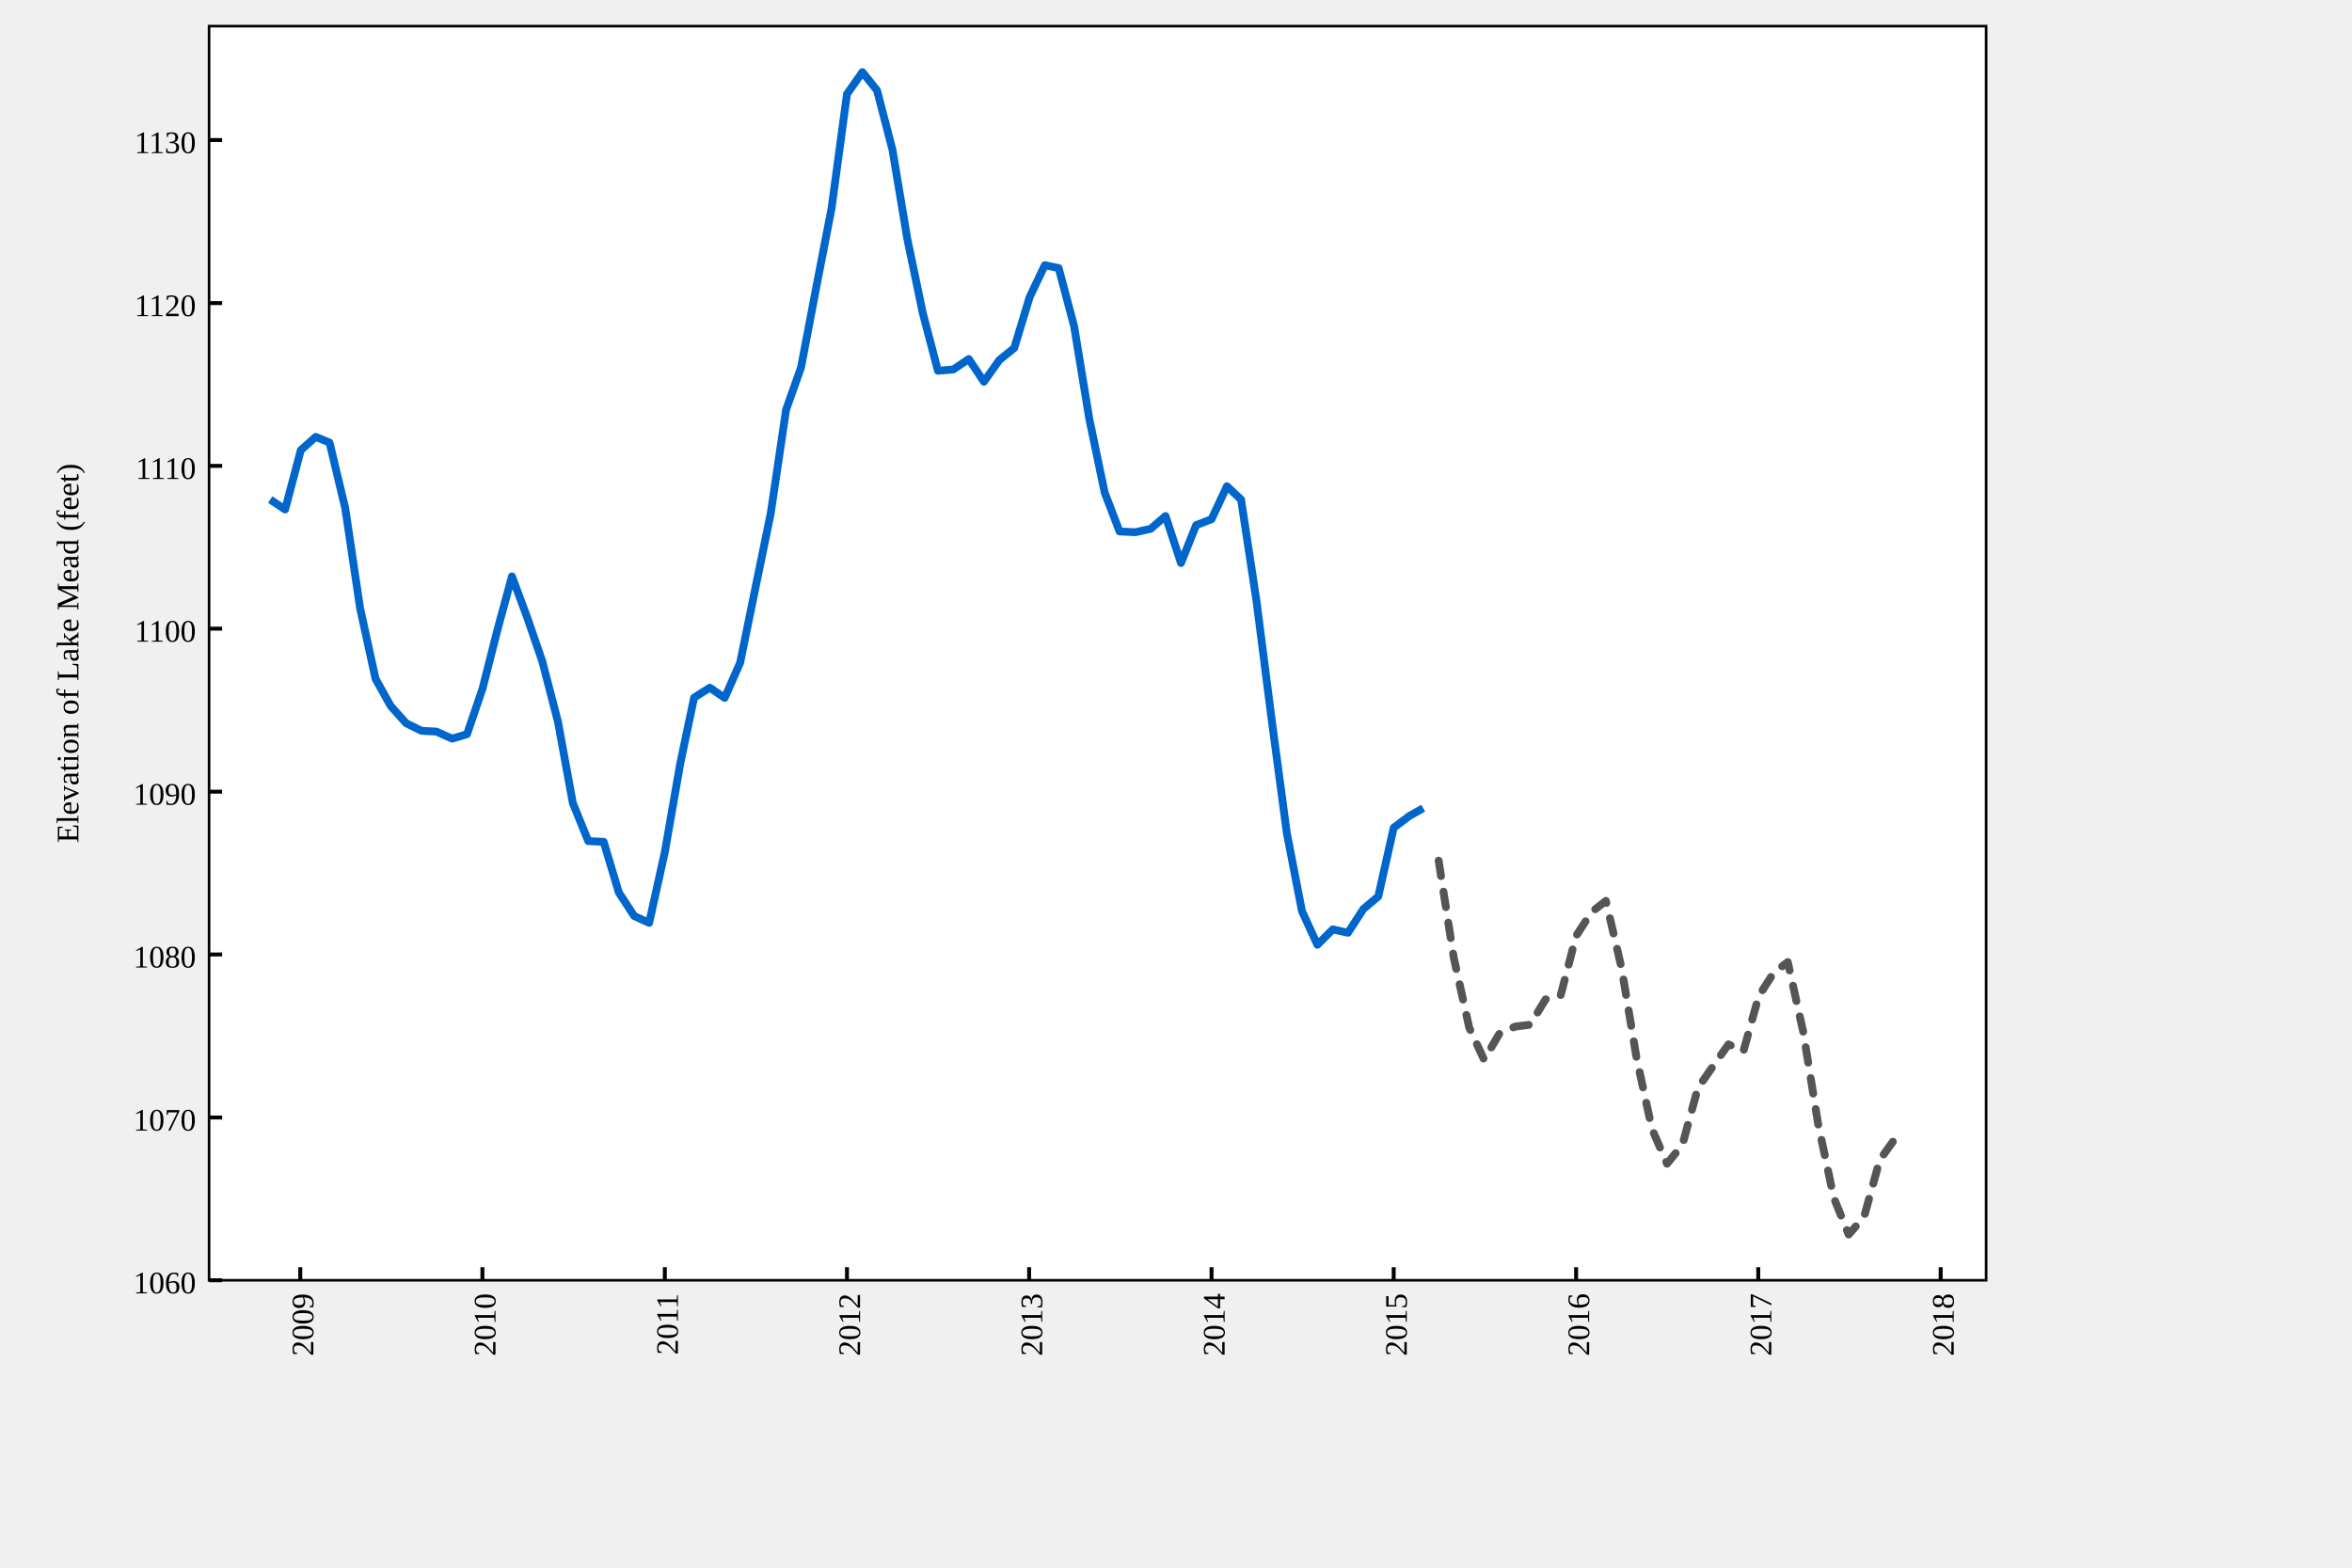
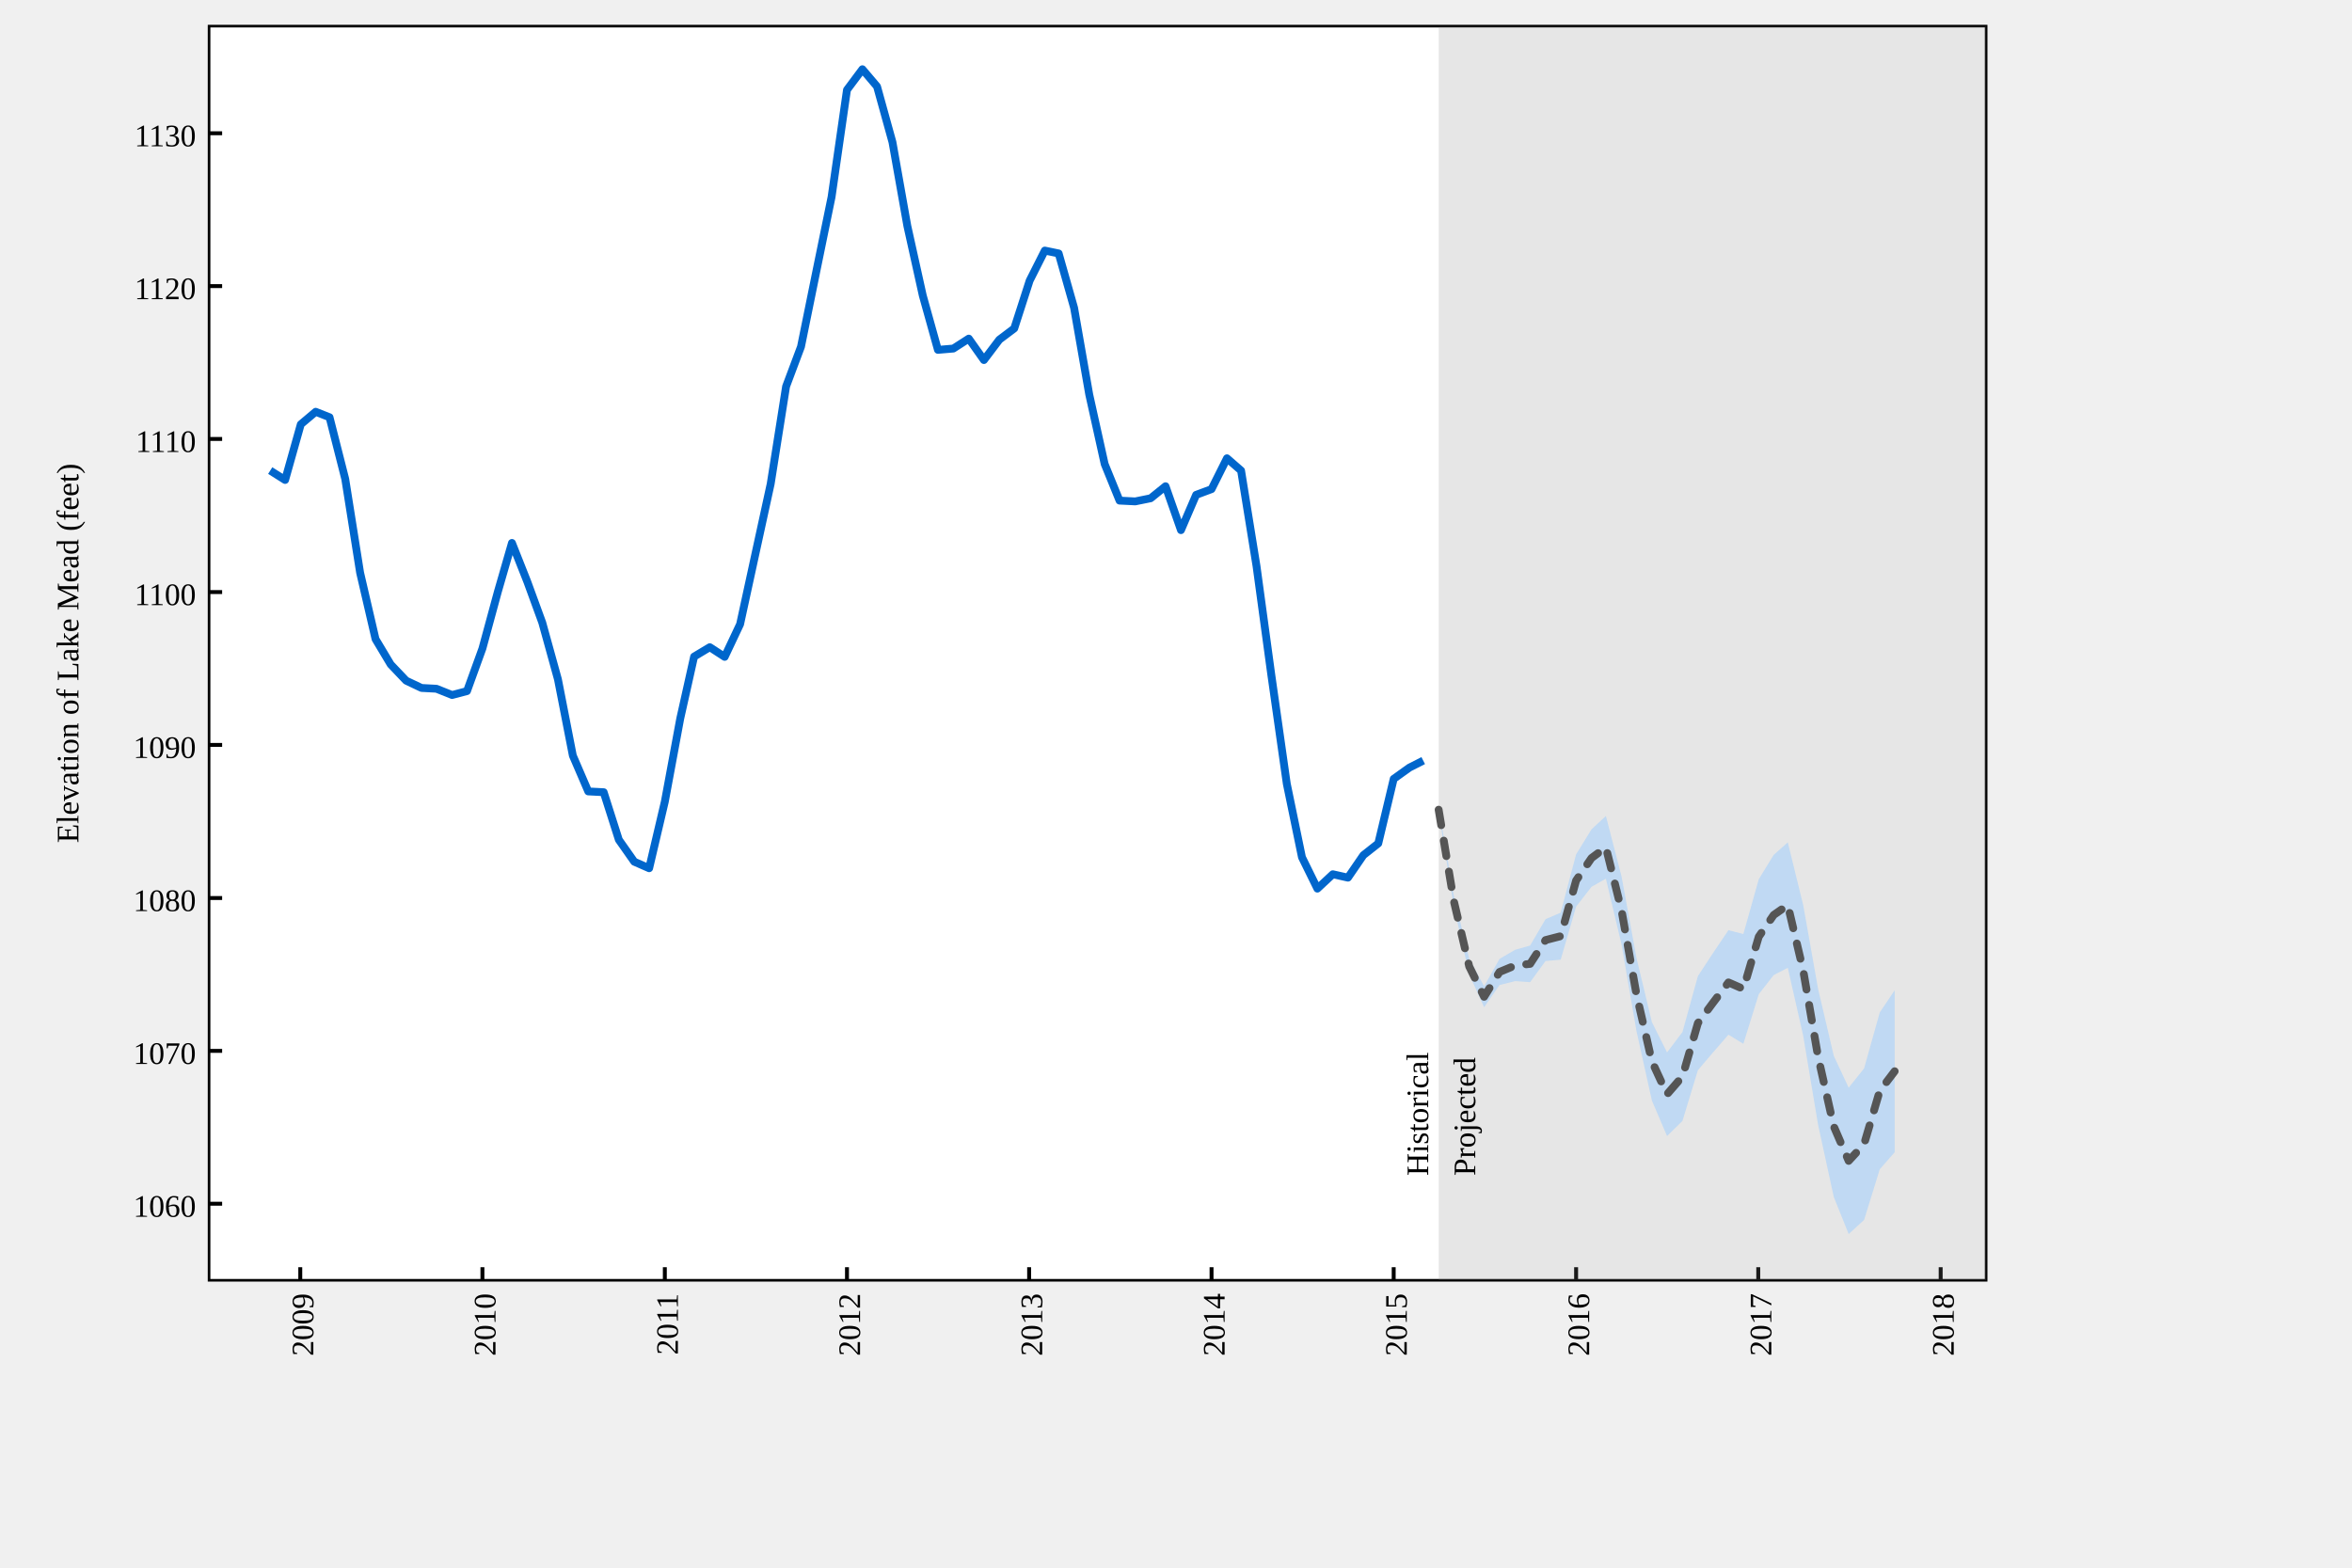
<svg xmlns="http://www.w3.org/2000/svg" version="1.1" preserveAspectRatio="xMinYMin meet" viewBox="0 0 900 600">
  <g>
    <rect id="axis.box" x="80.0" y="10.0" width="680.0" height="480.0" style="fill:#FFFFFF;stroke:black" />
    <text transform="translate(30.0,250.0)rotate(270)" text-anchor="middle">Elevation of Lake Mead (feet)</text>
    <line x1="114.9" y1="490.0" x2="114.9" y2="485.0" style="stroke:black;stroke-width:1.5" />
    <text transform="translate(119.9,495.0)rotate(270)" text-anchor="end">2009</text>
    <line x1="184.6" y1="490.0" x2="184.6" y2="485.0" style="stroke:black;stroke-width:1.5" />
    <text transform="translate(189.6,495.0)rotate(270)" text-anchor="end">2010</text>
    <line x1="254.4" y1="490.0" x2="254.4" y2="485.0" style="stroke:black;stroke-width:1.5" />
    <text transform="translate(259.4,495.0)rotate(270)" text-anchor="end">2011</text>
    <line x1="324.1" y1="490.0" x2="324.1" y2="485.0" style="stroke:black;stroke-width:1.5" />
    <text transform="translate(329.1,495.0)rotate(270)" text-anchor="end">2012</text>
    <line x1="393.8" y1="490.0" x2="393.8" y2="485.0" style="stroke:black;stroke-width:1.5" />
    <text transform="translate(398.8,495.0)rotate(270)" text-anchor="end">2013</text>
    <line x1="463.6" y1="490.0" x2="463.6" y2="485.0" style="stroke:black;stroke-width:1.5" />
    <text transform="translate(468.6,495.0)rotate(270)" text-anchor="end">2014</text>
    <line x1="533.3" y1="490.0" x2="533.3" y2="485.0" style="stroke:black;stroke-width:1.5" />
    <text transform="translate(538.3,495.0)rotate(270)" text-anchor="end">2015</text>
    <line x1="603.1" y1="490.0" x2="603.1" y2="485.0" style="stroke:black;stroke-width:1.5" />
    <text transform="translate(608.1,495.0)rotate(270)" text-anchor="end">2016</text>
    <line x1="672.8" y1="490.0" x2="672.8" y2="485.0" style="stroke:black;stroke-width:1.5" />
    <text transform="translate(677.8,495.0)rotate(270)" text-anchor="end">2017</text>
    <line x1="742.6" y1="490.0" x2="742.6" y2="485.0" style="stroke:black;stroke-width:1.5" />
    <text transform="translate(747.6,495.0)rotate(270)" text-anchor="end">2018</text>
-     <line x1="80.0" y1="490.0" x2="85.0" y2="490.0" style="stroke:black;stroke-width:1.5" />
-     <text transform="translate(75.0,495.0)rotate(0)" text-anchor="end">1060</text>
-     <line x1="80.0" y1="427.7" x2="85.0" y2="427.7" style="stroke:black;stroke-width:1.5" />
-     <text transform="translate(75.0,432.7)rotate(0)" text-anchor="end">1070</text>
-     <line x1="80.0" y1="365.3" x2="85.0" y2="365.3" style="stroke:black;stroke-width:1.5" />
-     <text transform="translate(75.0,370.3)rotate(0)" text-anchor="end">1080</text>
-     <line x1="80.0" y1="303.0" x2="85.0" y2="303.0" style="stroke:black;stroke-width:1.5" />
-     <text transform="translate(75.0,308.0)rotate(0)" text-anchor="end">1090</text>
-     <line x1="80.0" y1="240.6" x2="85.0" y2="240.6" style="stroke:black;stroke-width:1.5" />
-     <text transform="translate(75.0,245.6)rotate(0)" text-anchor="end">1100</text>
-     <line x1="80.0" y1="178.3" x2="85.0" y2="178.3" style="stroke:black;stroke-width:1.5" />
-     <text transform="translate(75.0,183.3)rotate(0)" text-anchor="end">1110</text>
-     <line x1="80.0" y1="116.0" x2="85.0" y2="116.0" style="stroke:black;stroke-width:1.5" />
-     <text transform="translate(75.0,121.0)rotate(0)" text-anchor="end">1120</text>
-     <line x1="80.0" y1="53.6" x2="85.0" y2="53.6" style="stroke:black;stroke-width:1.5" />
-     <text transform="translate(75.0,58.6)rotate(0)" text-anchor="end">1130</text>
+     <line x1="80.0" y1="460.7" x2="85.0" y2="460.7" style="stroke:black;stroke-width:1.5" />
+     <text transform="translate(75.0,465.7)rotate(0)" text-anchor="end">1060</text>
+     <line x1="80.0" y1="402.2" x2="85.0" y2="402.2" style="stroke:black;stroke-width:1.5" />
+     <text transform="translate(75.0,407.2)rotate(0)" text-anchor="end">1070</text>
+     <line x1="80.0" y1="343.7" x2="85.0" y2="343.7" style="stroke:black;stroke-width:1.5" />
+     <text transform="translate(75.0,348.7)rotate(0)" text-anchor="end">1080</text>
+     <line x1="80.0" y1="285.1" x2="85.0" y2="285.1" style="stroke:black;stroke-width:1.5" />
+     <text transform="translate(75.0,290.1)rotate(0)" text-anchor="end">1090</text>
+     <line x1="80.0" y1="226.6" x2="85.0" y2="226.6" style="stroke:black;stroke-width:1.5" />
+     <text transform="translate(75.0,231.6)rotate(0)" text-anchor="end">1100</text>
+     <line x1="80.0" y1="168.0" x2="85.0" y2="168.0" style="stroke:black;stroke-width:1.5" />
+     <text transform="translate(75.0,173.0)rotate(0)" text-anchor="end">1110</text>
+     <line x1="80.0" y1="109.5" x2="85.0" y2="109.5" style="stroke:black;stroke-width:1.5" />
+     <text transform="translate(75.0,114.5)rotate(0)" text-anchor="end">1120</text>
+     <line x1="80.0" y1="51.0" x2="85.0" y2="51.0" style="stroke:black;stroke-width:1.5" />
+     <text transform="translate(75.0,56.0)rotate(0)" text-anchor="end">1130</text>
    <g id="legend" class="label" alignment-baseline="central">
      <text id="date_text" x="100" y="30"> </text>
      <text id="elev_text" x="100" y="45" fill="#0066CC"> </text>
      <text id="model_text" x="100" y="60" fill="#000000"> </text>
    </g>
-     <path d="M103.4,191.2 L109.1,195.0 L115.1,172.3 L120.8,167.2 L126.1,169.4 L132.1,194.5 L137.8,232.8 L143.7,259.8 L149.5,270.2 L155.4,276.8 L161.3,279.7 L167.0,280.0 L173.0,282.7 L178.7,281.0 L184.6,263.7 L190.5,240.5 L195.9,220.6 L201.8,236.5 L207.5,253.1 L213.5,276.2 L219.2,307.4 L225.1,321.9 L231.0,322.2 L236.8,341.6 L242.7,350.6 L248.4,353.2 L254.4,326.1 L260.3,292.2 L265.6,267.0 L271.6,263.2 L277.3,267.1 L283.2,253.7 L288.9,225.8 L294.9,196.6 L300.8,156.8 L306.5,140.7 L312.4,109.7 L318.2,79.7 L324.1,36.0 L330.0,27.6 L335.6,34.6 L341.5,57.3 L347.2,91.5 L353.1,119.8 L358.9,141.9 L364.8,141.4 L370.7,137.4 L376.5,146.1 L382.4,137.8 L388.1,133.2 L394.0,113.7 L399.8,101.5 L405.1,102.6 L411.0,124.8 L416.8,160.2 L422.7,188.5 L428.4,203.4 L434.4,203.7 L440.3,202.4 L446.0,197.5 L451.9,215.5 L457.7,201.0 L463.6,198.7 L469.5,186.1 L474.9,191.2 L480.8,230.0 L486.5,274.6 L492.4,318.8 L498.2,348.7 L504.1,361.6 L510.0,355.7 L515.8,357.0 L521.7,347.9 L527.4,343.1 L533.3,316.8 L539.3,312.3 L544.6,309.3 " fill="none" style="stroke:#0066CC;stroke-width:3;stroke-linejoin:round" />
-     <path d="M550.5,329.4 L556.3,366.6 L562.2,393.3 L567.9,405.6 L573.8,395.5 L579.8,392.9 L585.5,392.2 L591.4,382.5 L597.2,380.9 L603.1,358.2 L609.0,349.1 L614.5,344.8 L620.5,370.5 L626.2,404.7 L632.1,432.0 L637.9,445.4 L643.8,438.1 L649.7,416.4 L655.4,408.2 L661.4,399.7 L667.1,402.4 L673.0,381.2 L678.7,372.3 L684.1,368.2 L690.0,394.9 L695.7,430.1 L701.7,458.4 L707.4,472.5 L713.3,465.7 L719.3,443.9 L725.0,436.0 " fill="none" style="stroke:#555555;stroke-width:3;stroke-linejoin:round;stroke-dasharray:6;stroke-linecap:round" />
+     <rect id="ddddd" x="550.53" y="10" width="209.47" height="480" fill="grey" opacity="0.2" stroke="none" />
+     <text id="Historical-marker" transform="rotate(-90,546.5,450.0),translate(546.5,450.0)">Historical</text>
+     <text id="Projected-marker" transform="rotate(-90,564.5,450.0),translate(564.5,450.0)">Projected</text>
+     <path d="M103.4,180.1 L109.1,183.7 L115.1,162.4 L120.8,157.6 L126.1,159.7 L132.1,183.3 L137.8,219.2 L143.7,244.6 L149.5,254.3 L155.4,260.5 L161.3,263.3 L167.0,263.6 L173.0,266.0 L178.7,264.5 L184.6,248.2 L190.5,226.5 L195.9,207.8 L201.8,222.7 L207.5,238.3 L213.5,260.0 L219.2,289.2 L225.1,302.9 L231.0,303.2 L236.8,321.4 L242.7,329.8 L248.4,332.3 L254.4,306.8 L260.3,275.0 L265.6,251.3 L271.6,247.7 L277.3,251.4 L283.2,238.9 L288.9,212.7 L294.9,185.2 L300.8,147.9 L306.5,132.7 L312.4,103.7 L318.2,75.4 L324.1,34.4 L330.0,26.5 L335.6,33.1 L341.5,54.4 L347.2,86.5 L353.1,113.1 L358.9,133.9 L364.8,133.4 L370.7,129.6 L376.5,137.8 L382.4,130.0 L388.1,125.7 L394.0,107.4 L399.8,95.9 L405.1,97.0 L411.0,117.8 L416.8,151.0 L422.7,177.6 L428.4,191.6 L434.4,191.9 L440.3,190.7 L446.0,186.1 L451.9,202.9 L457.7,189.4 L463.6,187.2 L469.5,175.4 L474.9,180.1 L480.8,216.6 L486.5,258.5 L492.4,300.0 L498.2,328.1 L504.1,340.1 L510.0,334.6 L515.8,335.9 L521.7,327.3 L527.4,322.8 L533.3,298.1 L539.3,293.8 L544.6,291.1 " fill="none" style="stroke:#0066CC;stroke-width:3;stroke-linejoin:round" />
+     <path d="M550.5,310.9 L556.3,346.8 L562.2,372.9 L567.9,385.5 L573.8,377.0 L579.8,375.5 L585.5,375.9 L591.4,367.8 L597.2,367.3 L603.1,347.0 L609.0,339.4 L614.5,336.3 L620.5,361.5 L626.2,394.6 L632.1,421.2 L637.9,434.8 L643.8,429.0 L649.7,409.6 L655.4,402.9 L661.4,396.0 L667.1,399.5 L673.0,380.5 L678.7,373.2 L684.1,370.4 L690.0,396.4 L695.7,430.5 L701.7,458.1 L707.4,472.3 L713.3,466.9 L719.3,447.5 L725.0,441.0 L725.0,379.0 L719.3,387.5 L713.3,408.9 L707.4,416.3 L701.7,404.1 L695.7,378.5 L690.0,346.4 L684.1,322.4 L678.7,327.2 L673.0,336.5 L667.1,357.5 L661.4,356.0 L655.4,364.9 L649.7,373.6 L643.8,395.0 L637.9,402.8 L632.1,391.2 L626.2,366.6 L620.5,335.5 L614.5,312.3 L609.0,317.4 L603.1,327.0 L597.2,349.3 L591.4,351.8 L585.5,361.9 L579.8,363.5 L573.8,367.0 L567.9,377.5 L562.2,366.9 L556.3,342.8 L550.5,308.9 " fill="#99CCFF" style="stroke:none;" opacity="0.5" />
+     <path d="M550.5,309.9 L556.3,344.8 L562.2,369.9 L567.9,381.5 L573.8,372.0 L579.8,369.5 L585.5,368.9 L591.4,359.8 L597.2,358.3 L603.1,337.0 L609.0,328.4 L614.5,324.3 L620.5,348.5 L626.2,380.6 L632.1,406.2 L637.9,418.8 L643.8,412.0 L649.7,391.6 L655.4,383.9 L661.4,376.0 L667.1,378.5 L673.0,358.5 L678.7,350.2 L684.1,346.4 L690.0,371.4 L695.7,404.5 L701.7,431.1 L707.4,444.3 L713.3,437.9 L719.3,417.5 L725.0,410.0 " fill="none" style="stroke:#555555;stroke-width:3;stroke-linejoin:round;stroke-dasharray:6;stroke-linecap:round" />
    <rect id="2008-10-31" x="99.91" y="10" width="7.00" height="480" fill-opacity="0.0" />
    <rect id="2008-11-30" x="105.64" y="10" width="7.00" height="480" fill-opacity="0.0" />
    <rect id="2008-12-31" x="111.56" y="10" width="7.00" height="480" fill-opacity="0.0" />
    <rect id="2009-01-31" x="117.30" y="10" width="7.00" height="480" fill-opacity="0.0" />
    <rect id="2009-02-28" x="122.65" y="10" width="7.00" height="480" fill-opacity="0.0" />
    <rect id="2009-03-31" x="128.57" y="10" width="7.00" height="480" fill-opacity="0.0" />
    <rect id="2009-04-30" x="134.30" y="10" width="7.00" height="480" fill-opacity="0.0" />
    <rect id="2009-05-31" x="140.22" y="10" width="7.00" height="480" fill-opacity="0.0" />
    <rect id="2009-06-30" x="145.96" y="10" width="7.00" height="480" fill-opacity="0.0" />
    <rect id="2009-07-31" x="151.88" y="10" width="7.00" height="480" fill-opacity="0.0" />
    <rect id="2009-08-31" x="157.80" y="10" width="7.00" height="480" fill-opacity="0.0" />
    <rect id="2009-09-30" x="163.54" y="10" width="7.00" height="480" fill-opacity="0.0" />
    <rect id="2009-10-31" x="169.46" y="10" width="7.00" height="480" fill-opacity="0.0" />
    <rect id="2009-11-30" x="175.19" y="10" width="7.00" height="480" fill-opacity="0.0" />
    <rect id="2009-12-31" x="181.12" y="10" width="7.00" height="480" fill-opacity="0.0" />
    <rect id="2010-01-31" x="187.04" y="10" width="7.00" height="480" fill-opacity="0.0" />
    <rect id="2010-02-28" x="192.39" y="10" width="7.00" height="480" fill-opacity="0.0" />
    <rect id="2010-03-31" x="198.31" y="10" width="7.00" height="480" fill-opacity="0.0" />
    <rect id="2010-04-30" x="204.04" y="10" width="7.00" height="480" fill-opacity="0.0" />
    <rect id="2010-05-31" x="209.97" y="10" width="7.00" height="480" fill-opacity="0.0" />
    <rect id="2010-06-30" x="215.70" y="10" width="7.00" height="480" fill-opacity="0.0" />
    <rect id="2010-07-31" x="221.62" y="10" width="7.00" height="480" fill-opacity="0.0" />
    <rect id="2010-08-31" x="227.55" y="10" width="7.00" height="480" fill-opacity="0.0" />
    <rect id="2010-09-30" x="233.28" y="10" width="7.00" height="480" fill-opacity="0.0" />
    <rect id="2010-10-31" x="239.20" y="10" width="7.00" height="480" fill-opacity="0.0" />
    <rect id="2010-11-30" x="244.94" y="10" width="7.00" height="480" fill-opacity="0.0" />
    <rect id="2010-12-31" x="250.86" y="10" width="7.00" height="480" fill-opacity="0.0" />
    <rect id="2011-01-31" x="256.78" y="10" width="7.00" height="480" fill-opacity="0.0" />
    <rect id="2011-02-28" x="262.13" y="10" width="7.00" height="480" fill-opacity="0.0" />
    <rect id="2011-03-31" x="268.06" y="10" width="7.00" height="480" fill-opacity="0.0" />
    <rect id="2011-04-30" x="273.79" y="10" width="7.00" height="480" fill-opacity="0.0" />
    <rect id="2011-05-31" x="279.71" y="10" width="7.00" height="480" fill-opacity="0.0" />
    <rect id="2011-06-30" x="285.44" y="10" width="7.00" height="480" fill-opacity="0.0" />
    <rect id="2011-07-31" x="291.37" y="10" width="7.00" height="480" fill-opacity="0.0" />
    <rect id="2011-08-31" x="297.29" y="10" width="7.00" height="480" fill-opacity="0.0" />
    <rect id="2011-09-30" x="303.02" y="10" width="7.00" height="480" fill-opacity="0.0" />
    <rect id="2011-10-31" x="308.95" y="10" width="7.00" height="480" fill-opacity="0.0" />
    <rect id="2011-11-30" x="314.68" y="10" width="7.00" height="480" fill-opacity="0.0" />
    <rect id="2011-12-31" x="320.60" y="10" width="7.00" height="480" fill-opacity="0.0" />
    <rect id="2012-01-31" x="326.53" y="10" width="7.00" height="480" fill-opacity="0.0" />
    <rect id="2012-02-29" x="332.07" y="10" width="7.00" height="480" fill-opacity="0.0" />
    <rect id="2012-03-31" x="337.99" y="10" width="7.00" height="480" fill-opacity="0.0" />
    <rect id="2012-04-30" x="343.72" y="10" width="7.00" height="480" fill-opacity="0.0" />
    <rect id="2012-05-31" x="349.65" y="10" width="7.00" height="480" fill-opacity="0.0" />
    <rect id="2012-06-30" x="355.38" y="10" width="7.00" height="480" fill-opacity="0.0" />
    <rect id="2012-07-31" x="361.30" y="10" width="7.00" height="480" fill-opacity="0.0" />
    <rect id="2012-08-31" x="367.23" y="10" width="7.00" height="480" fill-opacity="0.0" />
    <rect id="2012-09-30" x="372.96" y="10" width="7.00" height="480" fill-opacity="0.0" />
    <rect id="2012-10-31" x="378.88" y="10" width="7.00" height="480" fill-opacity="0.0" />
    <rect id="2012-11-30" x="384.61" y="10" width="7.00" height="480" fill-opacity="0.0" />
    <rect id="2012-12-31" x="390.54" y="10" width="7.00" height="480" fill-opacity="0.0" />
    <rect id="2013-01-31" x="396.27" y="10" width="7.00" height="480" fill-opacity="0.0" />
    <rect id="2013-02-28" x="401.62" y="10" width="7.00" height="480" fill-opacity="0.0" />
    <rect id="2013-03-31" x="407.54" y="10" width="7.00" height="480" fill-opacity="0.0" />
    <rect id="2013-04-30" x="413.28" y="10" width="7.00" height="480" fill-opacity="0.0" />
    <rect id="2013-05-31" x="419.20" y="10" width="7.00" height="480" fill-opacity="0.0" />
    <rect id="2013-06-30" x="424.93" y="10" width="7.00" height="480" fill-opacity="0.0" />
    <rect id="2013-07-31" x="430.85" y="10" width="7.00" height="480" fill-opacity="0.0" />
    <rect id="2013-08-31" x="436.78" y="10" width="7.00" height="480" fill-opacity="0.0" />
    <rect id="2013-09-30" x="442.51" y="10" width="7.00" height="480" fill-opacity="0.0" />
    <rect id="2013-10-31" x="448.43" y="10" width="7.00" height="480" fill-opacity="0.0" />
    <rect id="2013-11-30" x="454.17" y="10" width="7.00" height="480" fill-opacity="0.0" />
    <rect id="2013-12-31" x="460.09" y="10" width="7.00" height="480" fill-opacity="0.0" />
    <rect id="2014-01-31" x="466.01" y="10" width="7.00" height="480" fill-opacity="0.0" />
    <rect id="2014-02-28" x="471.36" y="10" width="7.00" height="480" fill-opacity="0.0" />
    <rect id="2014-03-31" x="477.29" y="10" width="7.00" height="480" fill-opacity="0.0" />
    <rect id="2014-04-30" x="483.02" y="10" width="7.00" height="480" fill-opacity="0.0" />
    <rect id="2014-05-31" x="488.94" y="10" width="7.00" height="480" fill-opacity="0.0" />
    <rect id="2014-06-30" x="494.67" y="10" width="7.00" height="480" fill-opacity="0.0" />
    <rect id="2014-07-31" x="500.60" y="10" width="7.00" height="480" fill-opacity="0.0" />
    <rect id="2014-08-31" x="506.52" y="10" width="7.00" height="480" fill-opacity="0.0" />
    <rect id="2014-09-30" x="512.25" y="10" width="7.00" height="480" fill-opacity="0.0" />
    <rect id="2014-10-31" x="518.18" y="10" width="7.00" height="480" fill-opacity="0.0" />
    <rect id="2014-11-30" x="523.91" y="10" width="7.00" height="480" fill-opacity="0.0" />
    <rect id="2014-12-31" x="529.83" y="10" width="7.00" height="480" fill-opacity="0.0" />
    <rect id="2015-01-31" x="535.76" y="10" width="7.00" height="480" fill-opacity="0.0" />
    <rect id="2015-02-28" x="541.11" y="10" width="7.00" height="480" fill-opacity="0.0" />
    <rect id="2015-03-31" x="547.03" y="10" width="7.00" height="480" fill-opacity="0.0" />
    <rect id="2015-04-30" x="552.76" y="10" width="7.00" height="480" fill-opacity="0.0" />
    <rect id="2015-05-31" x="558.69" y="10" width="7.00" height="480" fill-opacity="0.0" />
    <rect id="2015-06-30" x="564.42" y="10" width="7.00" height="480" fill-opacity="0.0" />
    <rect id="2015-07-31" x="570.34" y="10" width="7.00" height="480" fill-opacity="0.0" />
    <rect id="2015-08-31" x="576.27" y="10" width="7.00" height="480" fill-opacity="0.0" />
    <rect id="2015-09-30" x="582.00" y="10" width="7.00" height="480" fill-opacity="0.0" />
    <rect id="2015-10-31" x="587.92" y="10" width="7.00" height="480" fill-opacity="0.0" />
    <rect id="2015-11-30" x="593.65" y="10" width="7.00" height="480" fill-opacity="0.0" />
    <rect id="2015-12-31" x="599.58" y="10" width="7.00" height="480" fill-opacity="0.0" />
    <rect id="2016-01-31" x="605.50" y="10" width="7.00" height="480" fill-opacity="0.0" />
    <rect id="2016-02-29" x="611.04" y="10" width="7.00" height="480" fill-opacity="0.0" />
    <rect id="2016-03-31" x="616.97" y="10" width="7.00" height="480" fill-opacity="0.0" />
    <rect id="2016-04-30" x="622.70" y="10" width="7.00" height="480" fill-opacity="0.0" />
    <rect id="2016-05-31" x="628.62" y="10" width="7.00" height="480" fill-opacity="0.0" />
    <rect id="2016-06-30" x="634.35" y="10" width="7.00" height="480" fill-opacity="0.0" />
    <rect id="2016-07-31" x="640.28" y="10" width="7.00" height="480" fill-opacity="0.0" />
    <rect id="2016-08-31" x="646.20" y="10" width="7.00" height="480" fill-opacity="0.0" />
    <rect id="2016-09-30" x="651.93" y="10" width="7.00" height="480" fill-opacity="0.0" />
    <rect id="2016-10-31" x="657.86" y="10" width="7.00" height="480" fill-opacity="0.0" />
    <rect id="2016-11-30" x="663.59" y="10" width="7.00" height="480" fill-opacity="0.0" />
    <rect id="2016-12-31" x="669.51" y="10" width="7.00" height="480" fill-opacity="0.0" />
    <rect id="2017-01-31" x="675.24" y="10" width="7.00" height="480" fill-opacity="0.0" />
    <rect id="2017-02-28" x="680.59" y="10" width="7.00" height="480" fill-opacity="0.0" />
    <rect id="2017-03-31" x="686.52" y="10" width="7.00" height="480" fill-opacity="0.0" />
    <rect id="2017-04-30" x="692.25" y="10" width="7.00" height="480" fill-opacity="0.0" />
    <rect id="2017-05-31" x="698.17" y="10" width="7.00" height="480" fill-opacity="0.0" />
    <rect id="2017-06-30" x="703.91" y="10" width="7.00" height="480" fill-opacity="0.0" />
    <rect id="2017-07-31" x="709.83" y="10" width="7.00" height="480" fill-opacity="0.0" />
    <rect id="2017-08-31" x="715.75" y="10" width="7.00" height="480" fill-opacity="0.0" />
    <rect id="2017-09-30" x="721.48" y="10" width="7.00" height="480" fill-opacity="0.0" />
  </g>
</svg>
